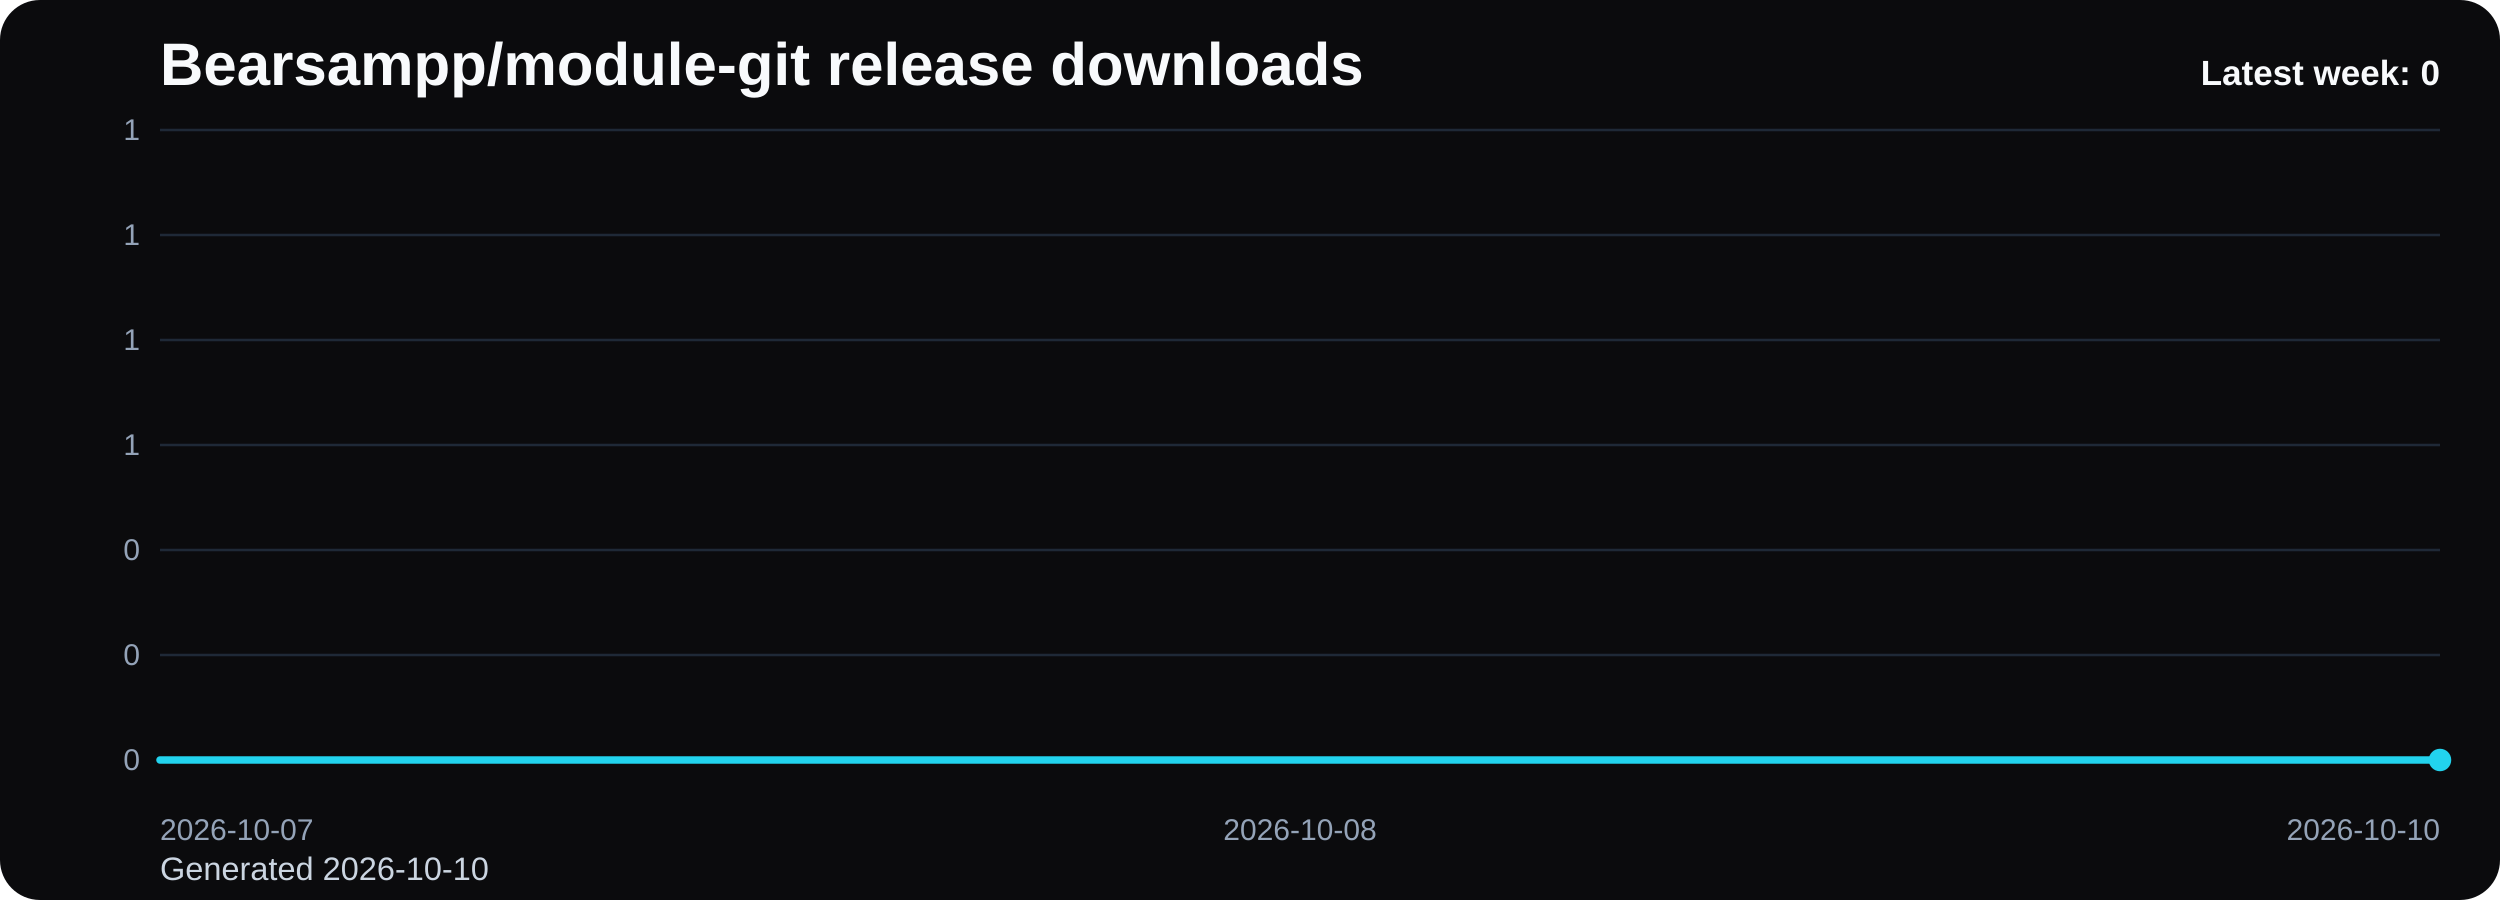
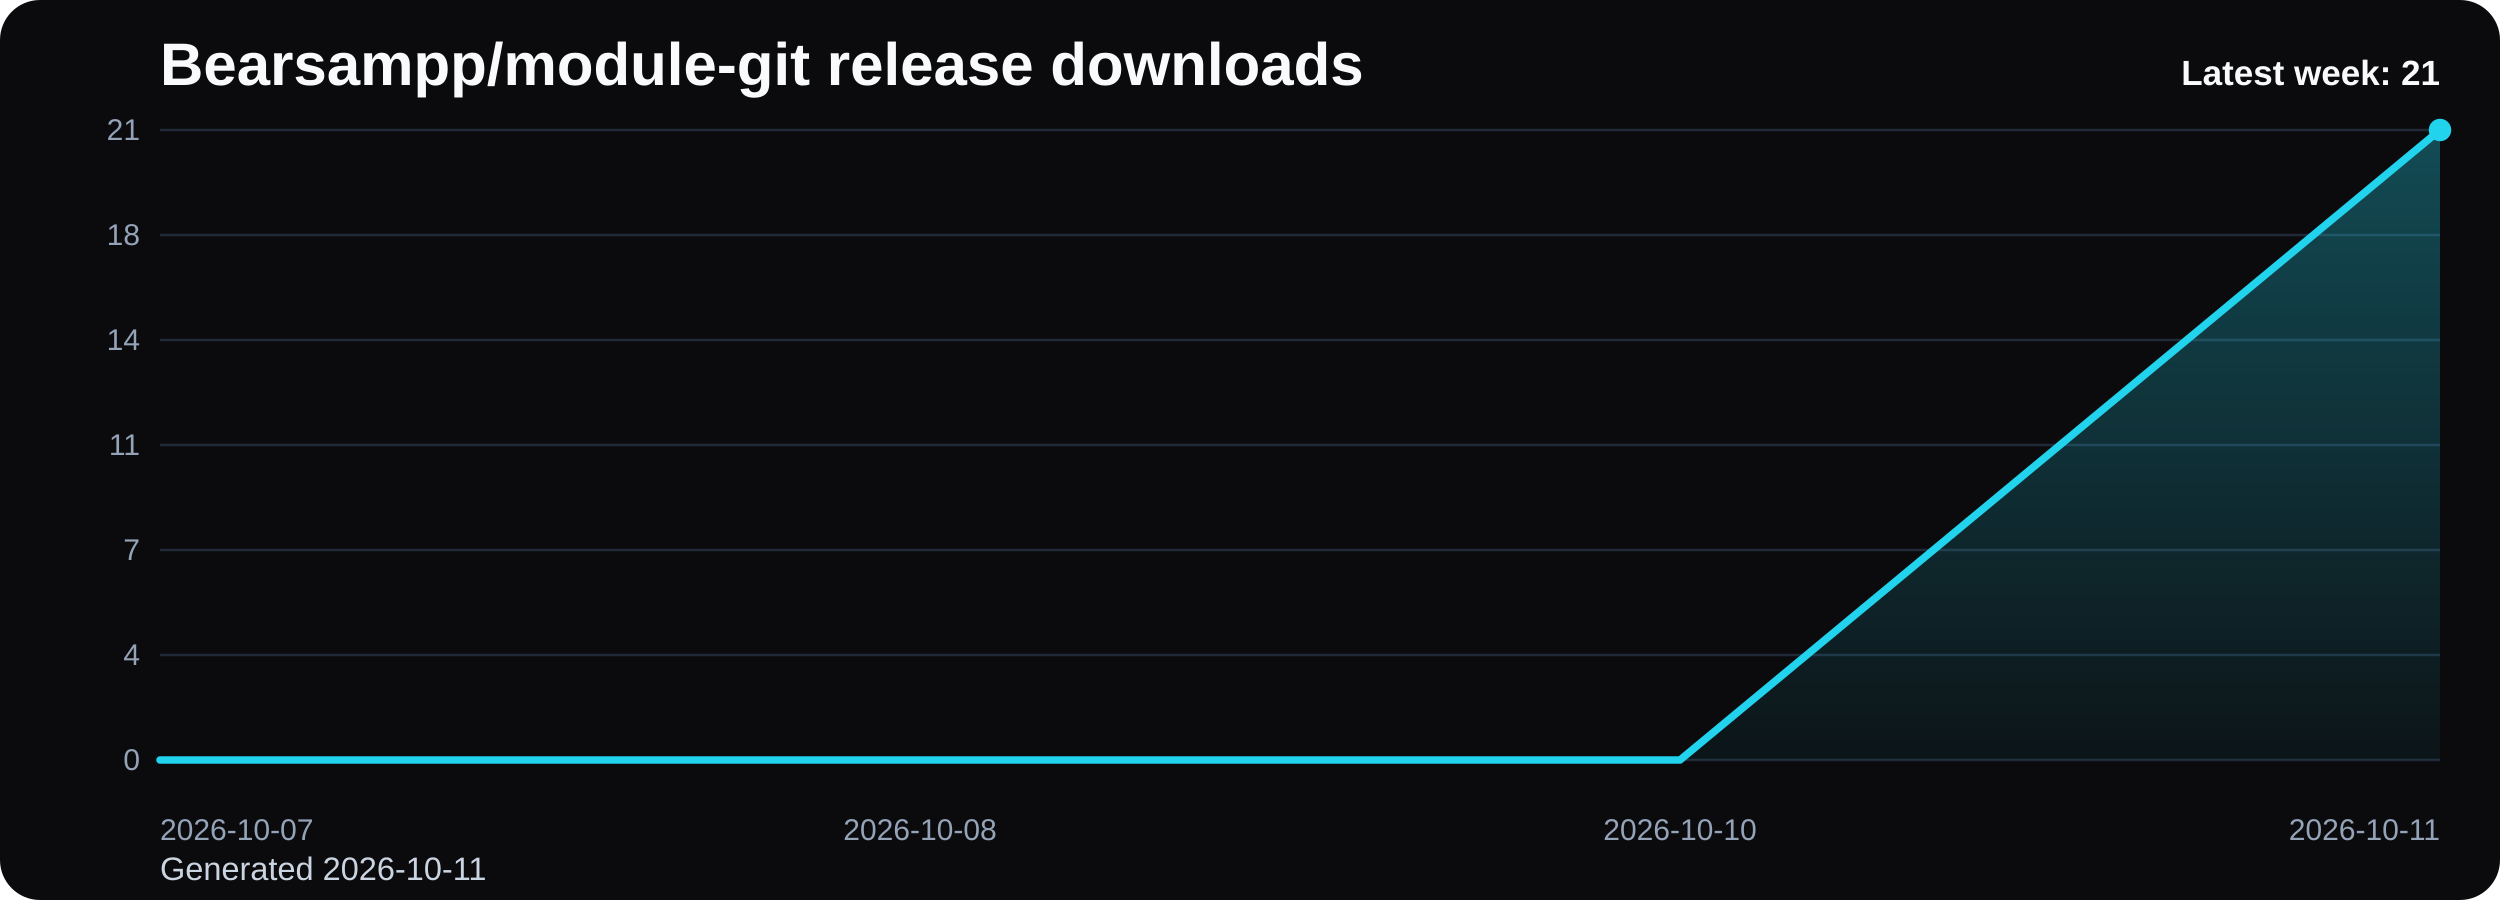
<svg xmlns="http://www.w3.org/2000/svg" viewBox="0 0 1000 360" role="img" aria-label="Bearsampp/module-git release downloads chart">
  <defs>
    <linearGradient id="fill-weekly-black" x1="0" y1="0" x2="0" y2="1">
      <stop offset="0%" stop-color="#22d3ee" stop-opacity="0.32" />
      <stop offset="100%" stop-color="#22d3ee" stop-opacity="0.05" />
    </linearGradient>
    <style>
      .bg { fill: #0b0b0d; }
      .title { font: 700 24px Arial, sans-serif; fill: #f8fafc; }
      .sub { font: 400 13px Arial, sans-serif; fill: #cbd5e1; }
      .grid { stroke: #1f2937; stroke-width: 1; }
      .axis { font: 400 12px Arial, sans-serif; fill: #94a3b8; }
      .line { fill: none; stroke: #22d3ee; stroke-width: 3; stroke-linecap: round; stroke-linejoin: round; }
      .dot { fill: #22d3ee; }
      .value { font: 600 11px Arial, sans-serif; fill: #cbd5e1; }
      .latest { font: 700 14px Arial, sans-serif; fill: #f8fafc; }
    </style>
  </defs>
  <rect class="bg" x="0" y="0" width="1000" height="360" rx="16" />
  <text class="title" x="64" y="34">Bearsampp/module-git release downloads</text>
-   <text class="sub" x="64" y="352">Generated 2026-10-10</text>
+   <text class="sub" x="64" y="352">Generated 2026-10-11</text>
  <line x1="64" y1="52.00" x2="976" y2="52.00" class="grid" />
-   <text x="56" y="56.00" text-anchor="end" class="axis">1</text>
+   <text x="56" y="56.00" text-anchor="end" class="axis">21</text>
  <line x1="64" y1="94.00" x2="976" y2="94.00" class="grid" />
-   <text x="56" y="98.00" text-anchor="end" class="axis">1</text>
+   <text x="56" y="98.00" text-anchor="end" class="axis">18</text>
  <line x1="64" y1="136.00" x2="976" y2="136.00" class="grid" />
-   <text x="56" y="140.00" text-anchor="end" class="axis">1</text>
+   <text x="56" y="140.00" text-anchor="end" class="axis">14</text>
  <line x1="64" y1="178.00" x2="976" y2="178.00" class="grid" />
-   <text x="56" y="182.00" text-anchor="end" class="axis">1</text>
+   <text x="56" y="182.00" text-anchor="end" class="axis">11</text>
  <line x1="64" y1="220.00" x2="976" y2="220.00" class="grid" />
-   <text x="56" y="224.00" text-anchor="end" class="axis">0</text>
+   <text x="56" y="224.00" text-anchor="end" class="axis">7</text>
  <line x1="64" y1="262.00" x2="976" y2="262.00" class="grid" />
-   <text x="56" y="266.00" text-anchor="end" class="axis">0</text>
+   <text x="56" y="266.00" text-anchor="end" class="axis">4</text>
  <line x1="64" y1="304.00" x2="976" y2="304.00" class="grid" />
  <text x="56" y="308.00" text-anchor="end" class="axis">0</text>
-   <path d="M 64.00 304 L 64.00 304.00 L 520.00 304.00 L 976.00 304.00 L 976.00 304 Z" fill="url(#fill-weekly-black)" />
-   <polyline class="line" points="64.00,304.00 520.00,304.00 976.00,304.00" />
-   <circle class="dot" cx="976.00" cy="304.00" r="4.5" />
+   <path d="M 64.00 304 L 64.00 304.00 L 368.00 304.00 L 672.00 304.00 L 976.00 52.00 L 976.00 304 Z" fill="url(#fill-weekly-black)" />
+   <polyline class="line" points="64.00,304.00 368.00,304.00 672.00,304.00 976.00,52.00" />
+   <circle class="dot" cx="976.00" cy="52.00" r="4.5" />
  <text class="axis" x="64.00" y="336" text-anchor="start">2026-10-07</text>
-   <text class="axis" x="520.00" y="336" text-anchor="middle">2026-10-08</text>
-   <text class="axis" x="976.00" y="336" text-anchor="end">2026-10-10</text>
-   <text class="latest" x="976" y="34" text-anchor="end">Latest week: 0</text>
+   <text class="axis" x="368.00" y="336" text-anchor="middle">2026-10-08</text>
+   <text class="axis" x="672.00" y="336" text-anchor="middle">2026-10-10</text>
+   <text class="axis" x="976.00" y="336" text-anchor="end">2026-10-11</text>
+   <text class="latest" x="976" y="34" text-anchor="end">Latest week: 21</text>
</svg>
